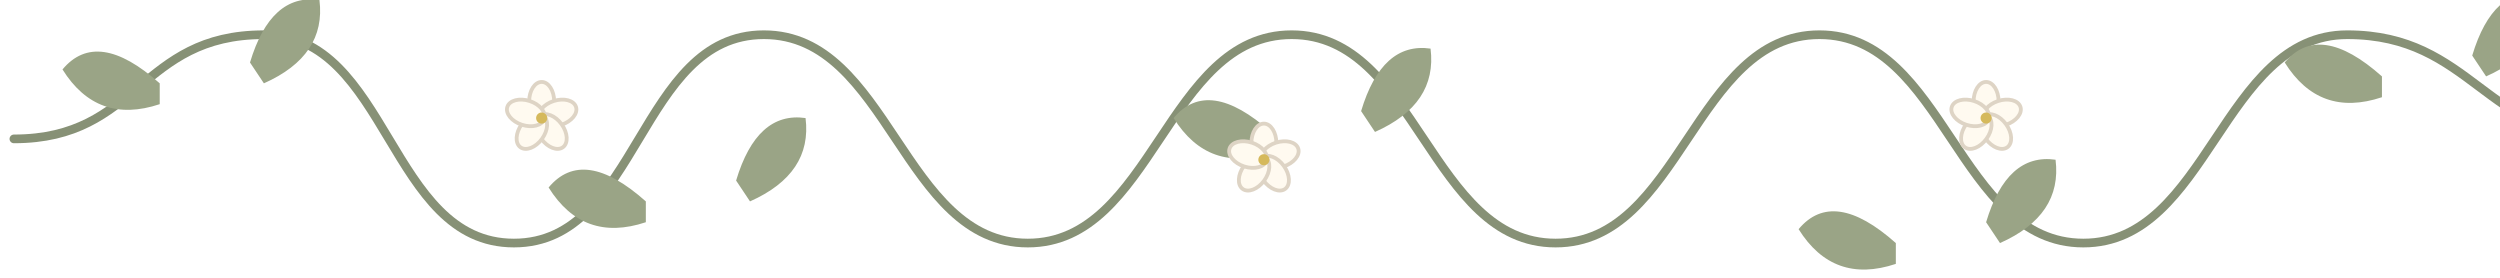
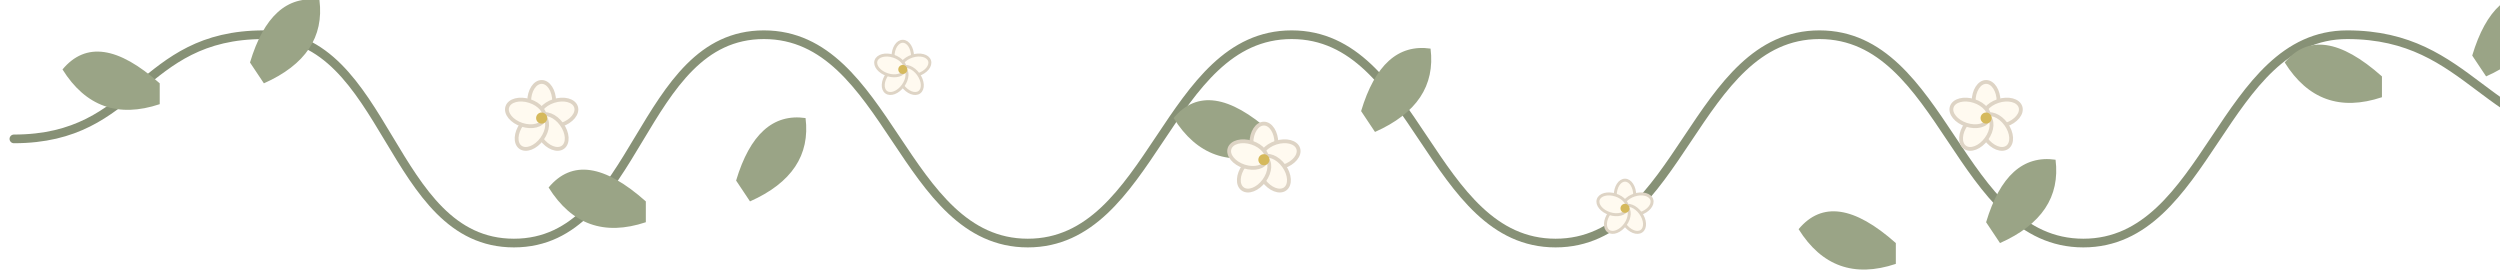
<svg xmlns="http://www.w3.org/2000/svg" viewBox="0 0 360 40" fill="none">
  <path d="M2 20C20 20 20 5 38 5S56 35 74 35 92 5 110 5s20 30 38 30 20-30 38-30 20 30 38 30 20-30 38-30 20 30 38 30 20-30 38-30 20 15 38 15" stroke="#879176" stroke-width="1.25" stroke-linecap="round" />
  <g fill="#9aa486">
    <path d="M23 12q-9-8-14-2 5 8 14 5Zm13-3q3-10 10-9 1 8-8 12Zm57 20q-9-8-14-2 5 8 14 5Zm13-3q3-10 10-9 1 8-8 12Zm77-7q-9-8-14-2 5 8 14 5Zm13-3q3-10 10-9 1 8-8 12Zm77 19q-9-8-14-2 5 8 14 5Zm13-3q3-10 10-9 1 8-8 12Zm57-21q-9-8-14-2 5 8 14 5Zm13-3q3-10 10-9 1 8-8 12Z" />
  </g>
  <g fill="#fffaf0" stroke="#ded4c5" stroke-width=".55">
    <g transform="translate(78 17)">
      <ellipse cy="-2.4" rx="1.8" ry="2.8" />
      <ellipse cy="-2.4" rx="1.8" ry="2.8" transform="rotate(72)" />
      <ellipse cy="-2.4" rx="1.8" ry="2.8" transform="rotate(144)" />
      <ellipse cy="-2.4" rx="1.8" ry="2.8" transform="rotate(216)" />
      <ellipse cy="-2.4" rx="1.8" ry="2.8" transform="rotate(288)" />
    </g>
+     <g transform="translate(130 10) scale(.78)">
+       <ellipse cy="-2.4" rx="1.8" ry="2.8" />
+       <ellipse cy="-2.4" rx="1.8" ry="2.8" transform="rotate(72)" />
+       <ellipse cy="-2.4" rx="1.8" ry="2.8" transform="rotate(144)" />
+       <ellipse cy="-2.4" rx="1.8" ry="2.8" transform="rotate(216)" />
+       <ellipse cy="-2.4" rx="1.8" ry="2.8" transform="rotate(288)" />
+     </g>
    <g transform="translate(182 23)">
+       <ellipse cy="-2.4" rx="1.8" ry="2.8" />
+       <ellipse cy="-2.4" rx="1.8" ry="2.8" transform="rotate(72)" />
+       <ellipse cy="-2.4" rx="1.8" ry="2.8" transform="rotate(144)" />
+       <ellipse cy="-2.4" rx="1.8" ry="2.8" transform="rotate(216)" />
+       <ellipse cy="-2.4" rx="1.8" ry="2.8" transform="rotate(288)" />
+     </g>
+     <g transform="translate(234 30) scale(.78)">
      <ellipse cy="-2.4" rx="1.8" ry="2.8" />
      <ellipse cy="-2.4" rx="1.8" ry="2.8" transform="rotate(72)" />
      <ellipse cy="-2.4" rx="1.8" ry="2.8" transform="rotate(144)" />
      <ellipse cy="-2.4" rx="1.8" ry="2.8" transform="rotate(216)" />
      <ellipse cy="-2.4" rx="1.8" ry="2.8" transform="rotate(288)" />
    </g>
    <g transform="translate(286 17)">
      <ellipse cy="-2.4" rx="1.8" ry="2.8" />
      <ellipse cy="-2.4" rx="1.8" ry="2.8" transform="rotate(72)" />
      <ellipse cy="-2.4" rx="1.8" ry="2.8" transform="rotate(144)" />
      <ellipse cy="-2.4" rx="1.8" ry="2.8" transform="rotate(216)" />
      <ellipse cy="-2.4" rx="1.8" ry="2.8" transform="rotate(288)" />
    </g>
  </g>
  <g fill="#d5b95c">
    <circle cx="78" cy="17" r=".8" />
+     <circle cx="130" cy="10" r=".65" />
    <circle cx="182" cy="23" r=".8" />
+     <circle cx="234" cy="30" r=".65" />
    <circle cx="286" cy="17" r=".8" />
  </g>
</svg>
